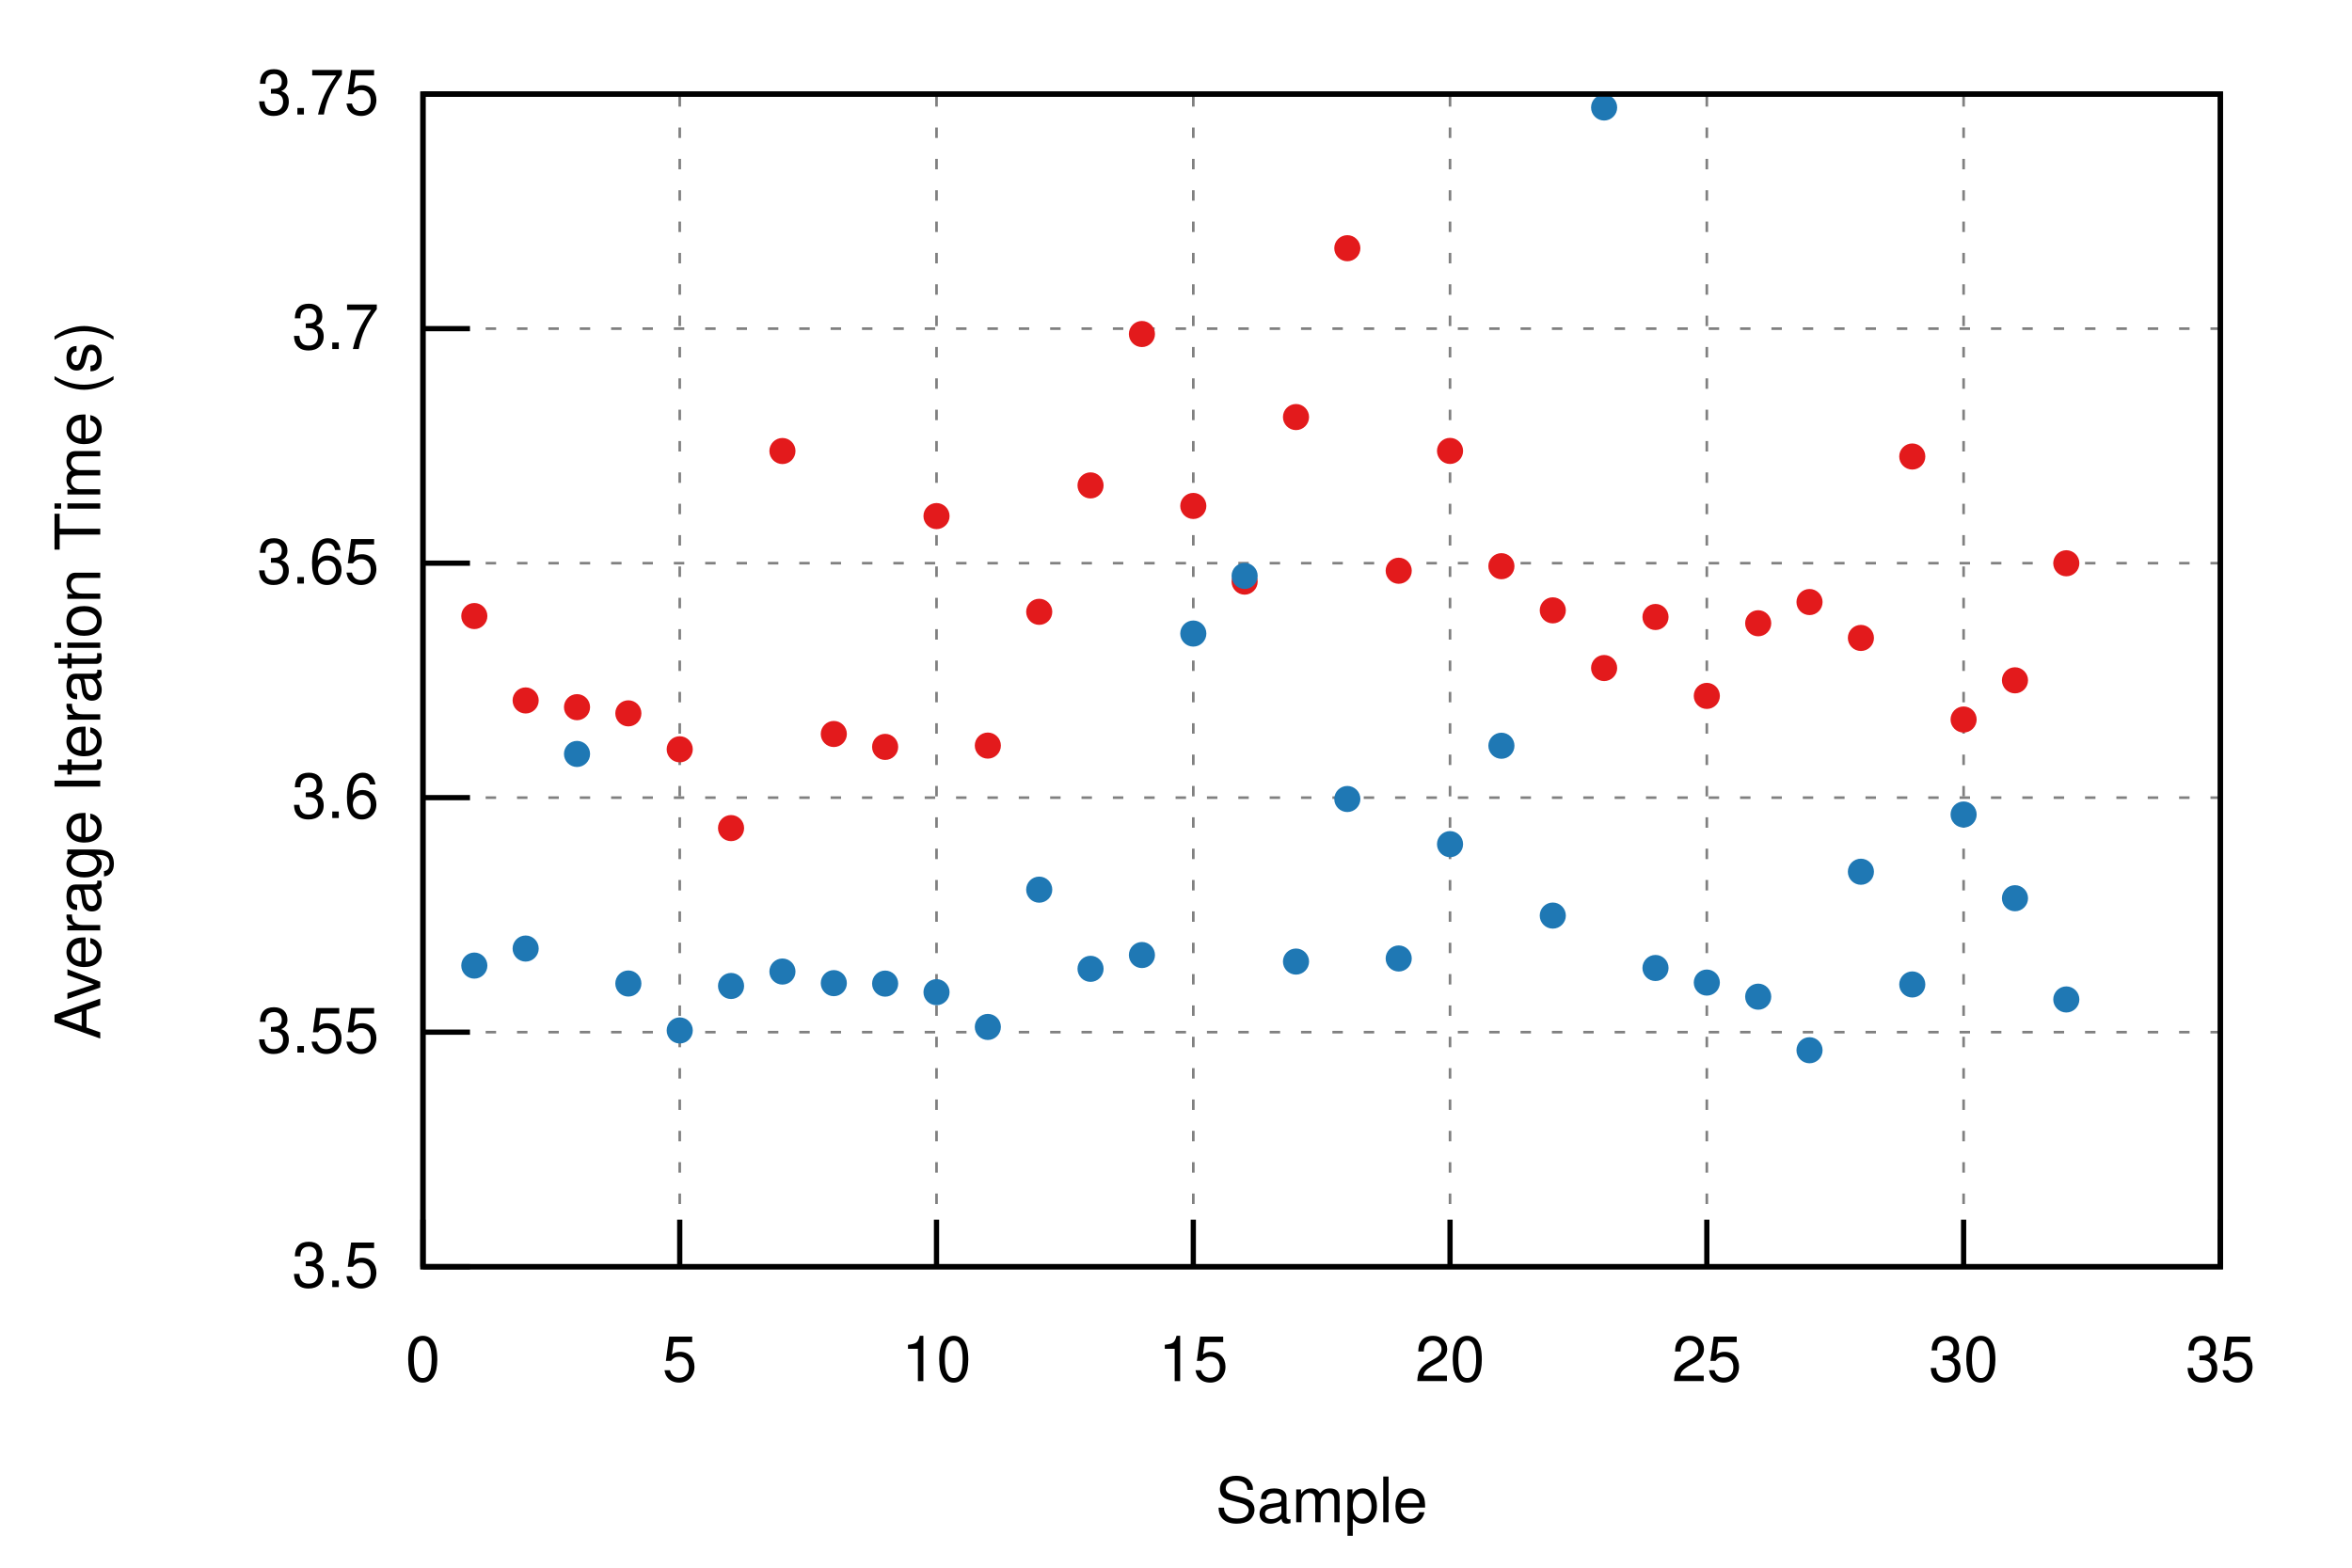
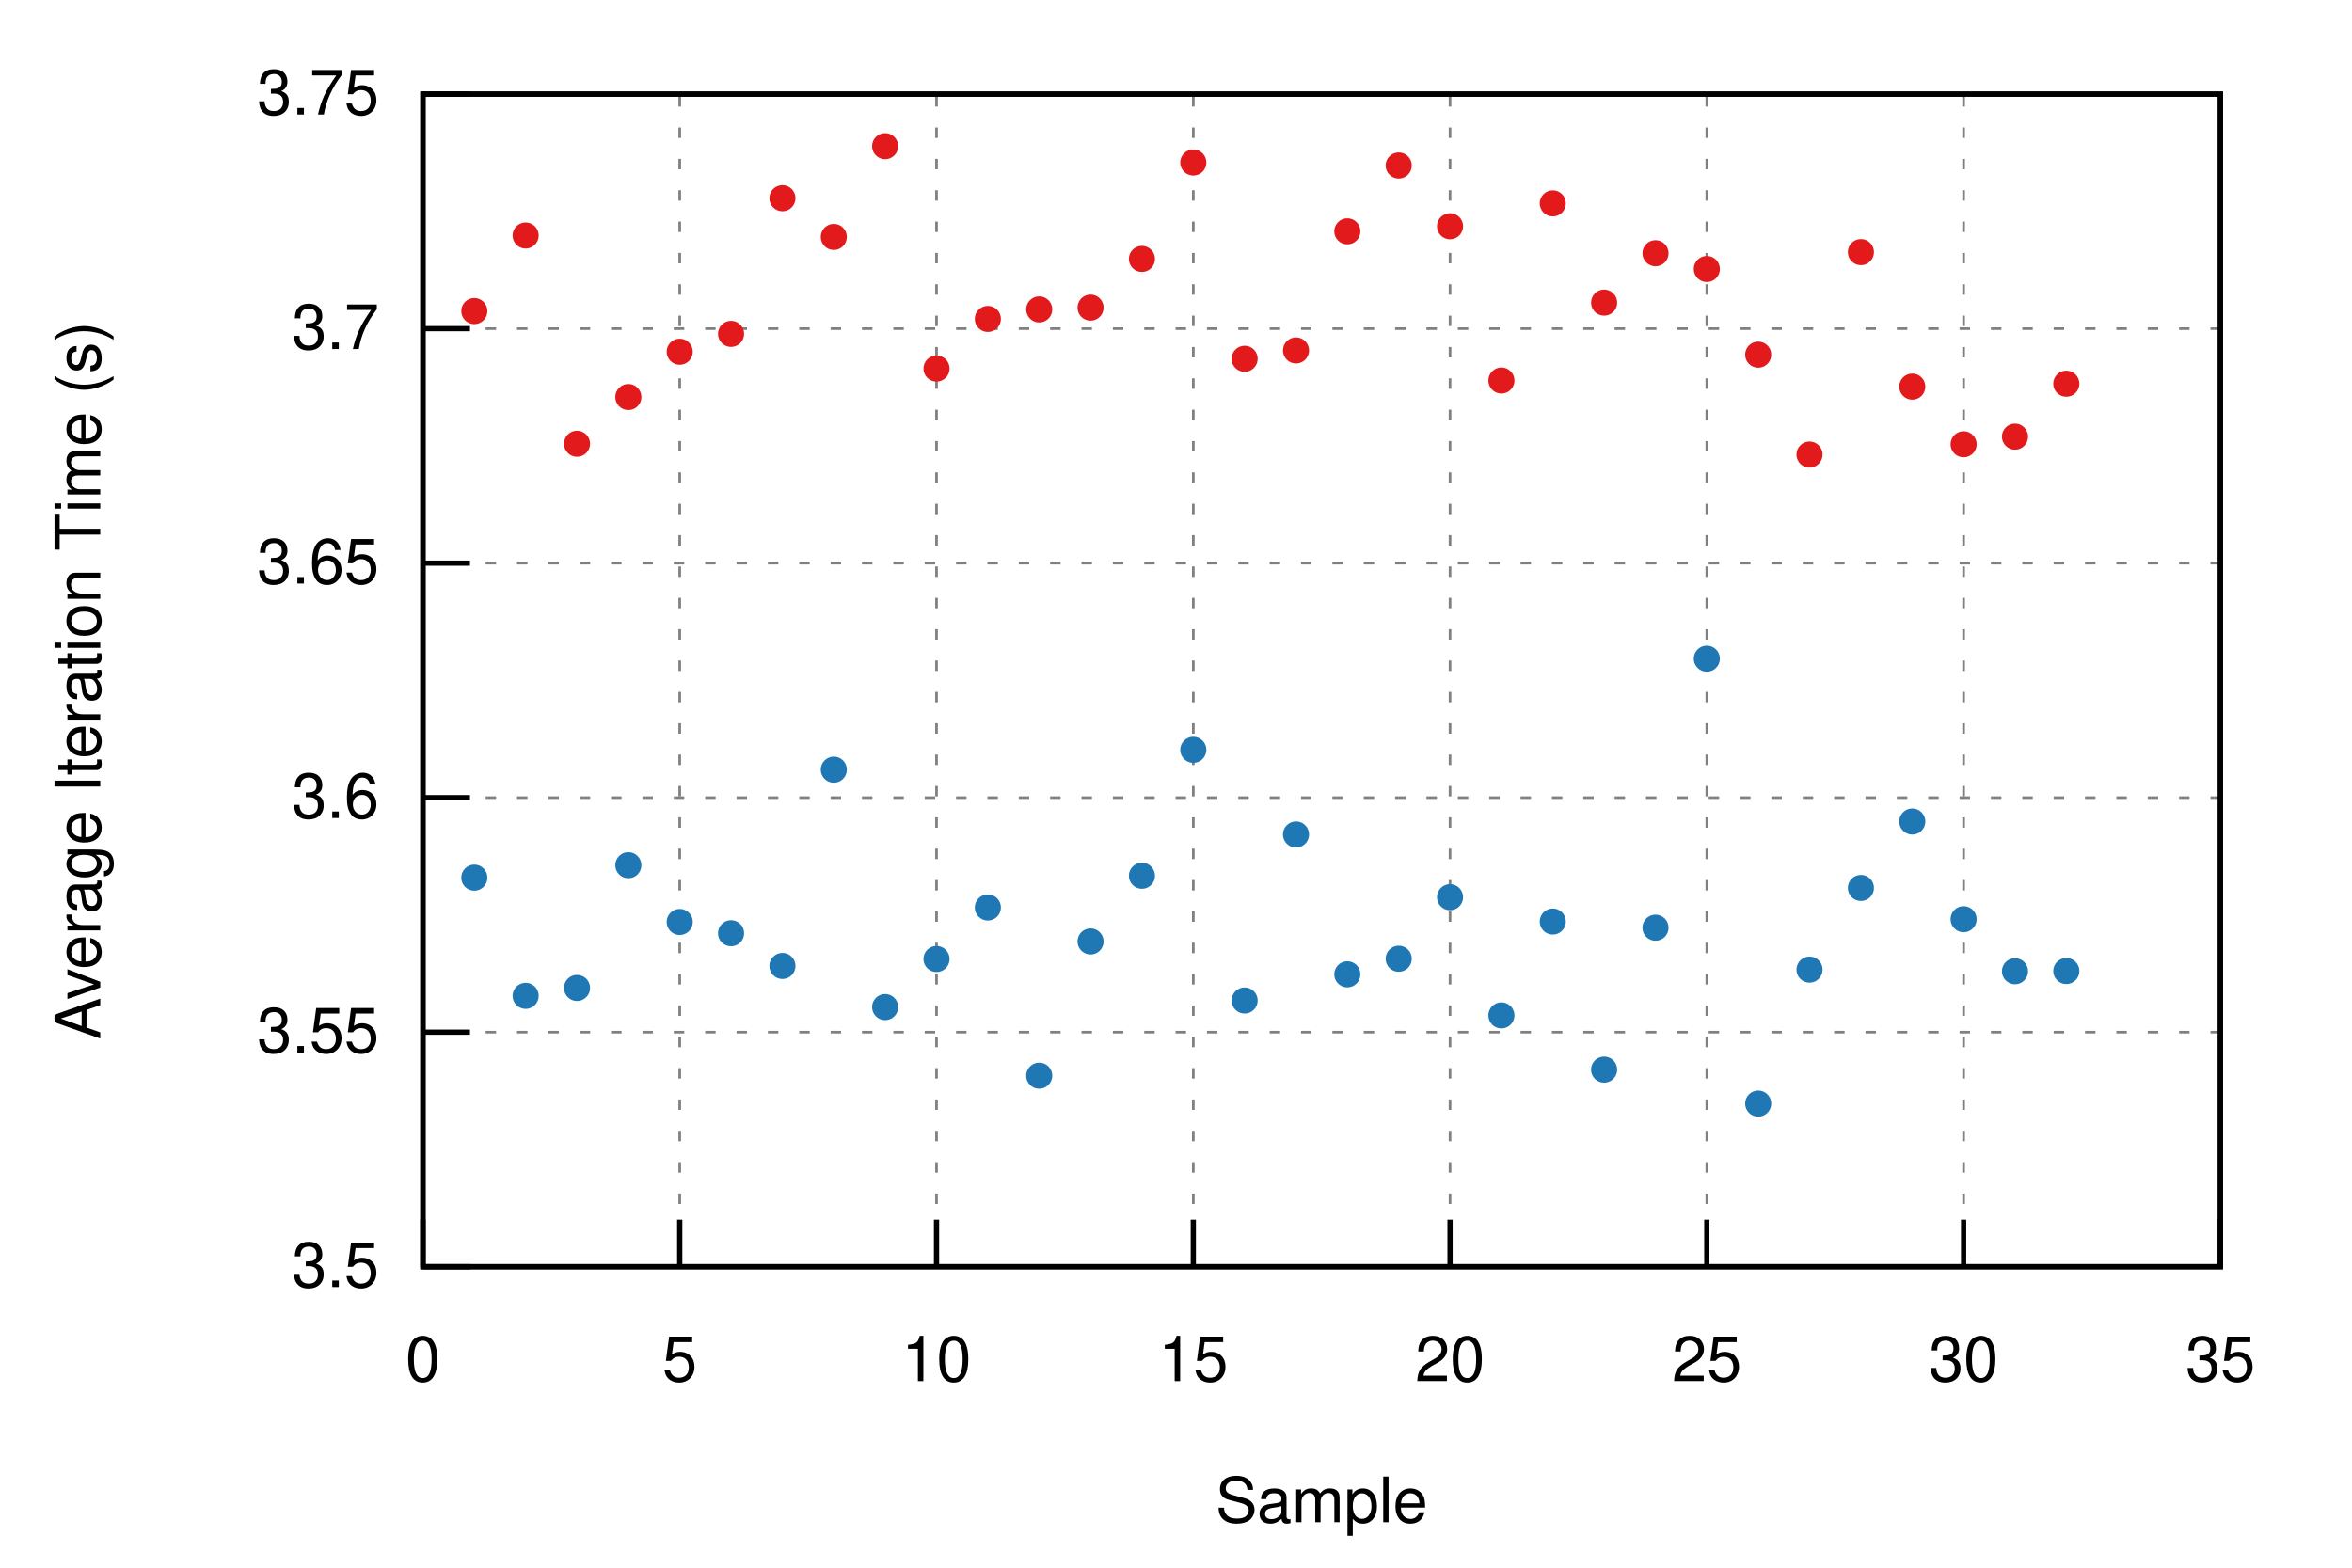
<svg xmlns="http://www.w3.org/2000/svg" xmlns:xlink="http://www.w3.org/1999/xlink" viewBox="0 0 450 300">
  <g id="gnuplot_canvas">
    <rect x="0" y="0" width="450" height="300" fill="none" />
    <defs>
      <circle id="gpDot" r="0.5" stroke-width="0.5" stroke="currentColor" />
      <path id="gpPt0" stroke-width="0.222" stroke="currentColor" d="M-1,0 h2 M0,-1 v2" />
      <path id="gpPt1" stroke-width="0.222" stroke="currentColor" d="M-1,-1 L1,1 M1,-1 L-1,1" />
      <path id="gpPt2" stroke-width="0.222" stroke="currentColor" d="M-1,0 L1,0 M0,-1 L0,1 M-1,-1 L1,1 M-1,1 L1,-1" />
      <rect id="gpPt3" stroke-width="0.222" stroke="currentColor" x="-1" y="-1" width="2" height="2" />
      <rect id="gpPt4" stroke-width="0.222" stroke="currentColor" fill="currentColor" x="-1" y="-1" width="2" height="2" />
      <circle id="gpPt5" stroke-width="0.222" stroke="currentColor" cx="0" cy="0" r="1" />
      <use xlink:href="#gpPt5" id="gpPt6" fill="currentColor" stroke="none" />
      <path id="gpPt7" stroke-width="0.222" stroke="currentColor" d="M0,-1.33 L-1.33,0.67 L1.33,0.67 z" />
      <use xlink:href="#gpPt7" id="gpPt8" fill="currentColor" stroke="none" />
      <use xlink:href="#gpPt7" id="gpPt9" stroke="currentColor" transform="rotate(180)" />
      <use xlink:href="#gpPt9" id="gpPt10" fill="currentColor" stroke="none" />
      <use xlink:href="#gpPt3" id="gpPt11" stroke="currentColor" transform="rotate(45)" />
      <use xlink:href="#gpPt11" id="gpPt12" fill="currentColor" stroke="none" />
      <path id="gpPt13" stroke-width="0.222" stroke="currentColor" d="M0,1.330 L1.265,0.411 L0.782,-1.067 L-0.782,-1.076 L-1.265,0.411 z" />
      <use xlink:href="#gpPt13" id="gpPt14" fill="currentColor" stroke="none" />
      <filter id="textbox" filterUnits="objectBoundingBox" x="0" y="0" height="1" width="1">
        <feFlood flood-color="white" flood-opacity="1" result="bgnd" />
        <feComposite in="SourceGraphic" in2="bgnd" operator="atop" />
      </filter>
      <filter id="greybox" filterUnits="objectBoundingBox" x="0" y="0" height="1" width="1">
        <feFlood flood-color="lightgrey" flood-opacity="1" result="grey" />
        <feComposite in="SourceGraphic" in2="grey" operator="atop" />
      </filter>
    </defs>
    <g fill="none" color="white" stroke="currentColor" stroke-width="1.00" stroke-linecap="butt" stroke-linejoin="miter">
</g>
    <g fill="none" color="black" stroke="currentColor" stroke-width="1.00" stroke-linecap="butt" stroke-linejoin="miter">
</g>
    <g fill="none" color="black" stroke="black" stroke-width="0.50" stroke-linecap="butt" stroke-linejoin="miter">
</g>
    <g fill="none" color="gray" stroke="currentColor" stroke-width="0.50" stroke-linecap="butt" stroke-linejoin="miter">
      <path stroke="gray" stroke-dasharray="2,4" class="gridline" d="M80.92,242.40 L424.82,242.40  " />
    </g>
    <g fill="none" color="gray" stroke="gray" stroke-width="1.00" stroke-linecap="butt" stroke-linejoin="miter">
</g>
    <g fill="none" color="black" stroke="currentColor" stroke-width="1.00" stroke-linecap="butt" stroke-linejoin="miter">
      <path stroke="black" d="M80.92,242.40 L89.92,242.40  " />
      <g transform="translate(72.53,246.30)" stroke="none" fill="black" font-family="Helvetica" font-size="12.00" text-anchor="end">
        <text>
          <tspan font-family="Helvetica"> 3.5</tspan>
        </text>
      </g>
    </g>
    <g fill="none" color="black" stroke="currentColor" stroke-width="1.00" stroke-linecap="butt" stroke-linejoin="miter">
</g>
    <g fill="none" color="black" stroke="black" stroke-width="0.50" stroke-linecap="butt" stroke-linejoin="miter">
</g>
    <g fill="none" color="gray" stroke="currentColor" stroke-width="0.50" stroke-linecap="butt" stroke-linejoin="miter">
      <path stroke="gray" stroke-dasharray="2,4" class="gridline" d="M80.92,197.52 L424.82,197.52  " />
    </g>
    <g fill="none" color="gray" stroke="gray" stroke-width="1.00" stroke-linecap="butt" stroke-linejoin="miter">
</g>
    <g fill="none" color="black" stroke="currentColor" stroke-width="1.00" stroke-linecap="butt" stroke-linejoin="miter">
      <path stroke="black" d="M80.92,197.52 L89.92,197.52  " />
      <g transform="translate(72.53,201.42)" stroke="none" fill="black" font-family="Helvetica" font-size="12.00" text-anchor="end">
        <text>
          <tspan font-family="Helvetica"> 3.55</tspan>
        </text>
      </g>
    </g>
    <g fill="none" color="black" stroke="currentColor" stroke-width="1.00" stroke-linecap="butt" stroke-linejoin="miter">
</g>
    <g fill="none" color="black" stroke="black" stroke-width="0.50" stroke-linecap="butt" stroke-linejoin="miter">
</g>
    <g fill="none" color="gray" stroke="currentColor" stroke-width="0.50" stroke-linecap="butt" stroke-linejoin="miter">
      <path stroke="gray" stroke-dasharray="2,4" class="gridline" d="M80.92,152.64 L424.82,152.64  " />
    </g>
    <g fill="none" color="gray" stroke="gray" stroke-width="1.00" stroke-linecap="butt" stroke-linejoin="miter">
</g>
    <g fill="none" color="black" stroke="currentColor" stroke-width="1.00" stroke-linecap="butt" stroke-linejoin="miter">
      <path stroke="black" d="M80.92,152.64 L89.92,152.64  " />
      <g transform="translate(72.53,156.54)" stroke="none" fill="black" font-family="Helvetica" font-size="12.00" text-anchor="end">
        <text>
          <tspan font-family="Helvetica"> 3.6</tspan>
        </text>
      </g>
    </g>
    <g fill="none" color="black" stroke="currentColor" stroke-width="1.00" stroke-linecap="butt" stroke-linejoin="miter">
</g>
    <g fill="none" color="black" stroke="black" stroke-width="0.50" stroke-linecap="butt" stroke-linejoin="miter">
</g>
    <g fill="none" color="gray" stroke="currentColor" stroke-width="0.50" stroke-linecap="butt" stroke-linejoin="miter">
      <path stroke="gray" stroke-dasharray="2,4" class="gridline" d="M80.92,107.77 L424.82,107.77  " />
    </g>
    <g fill="none" color="gray" stroke="gray" stroke-width="1.00" stroke-linecap="butt" stroke-linejoin="miter">
</g>
    <g fill="none" color="black" stroke="currentColor" stroke-width="1.00" stroke-linecap="butt" stroke-linejoin="miter">
      <path stroke="black" d="M80.92,107.77 L89.92,107.77  " />
      <g transform="translate(72.53,111.67)" stroke="none" fill="black" font-family="Helvetica" font-size="12.00" text-anchor="end">
        <text>
          <tspan font-family="Helvetica"> 3.65</tspan>
        </text>
      </g>
    </g>
    <g fill="none" color="black" stroke="currentColor" stroke-width="1.00" stroke-linecap="butt" stroke-linejoin="miter">
</g>
    <g fill="none" color="black" stroke="black" stroke-width="0.50" stroke-linecap="butt" stroke-linejoin="miter">
</g>
    <g fill="none" color="gray" stroke="currentColor" stroke-width="0.50" stroke-linecap="butt" stroke-linejoin="miter">
      <path stroke="gray" stroke-dasharray="2,4" class="gridline" d="M80.92,62.89 L424.82,62.89  " />
    </g>
    <g fill="none" color="gray" stroke="gray" stroke-width="1.00" stroke-linecap="butt" stroke-linejoin="miter">
</g>
    <g fill="none" color="black" stroke="currentColor" stroke-width="1.00" stroke-linecap="butt" stroke-linejoin="miter">
      <path stroke="black" d="M80.92,62.89 L89.92,62.89  " />
      <g transform="translate(72.53,66.79)" stroke="none" fill="black" font-family="Helvetica" font-size="12.00" text-anchor="end">
        <text>
          <tspan font-family="Helvetica"> 3.7</tspan>
        </text>
      </g>
    </g>
    <g fill="none" color="black" stroke="currentColor" stroke-width="1.00" stroke-linecap="butt" stroke-linejoin="miter">
</g>
    <g fill="none" color="black" stroke="black" stroke-width="0.50" stroke-linecap="butt" stroke-linejoin="miter">
</g>
    <g fill="none" color="gray" stroke="currentColor" stroke-width="0.50" stroke-linecap="butt" stroke-linejoin="miter">
      <path stroke="gray" stroke-dasharray="2,4" class="gridline" d="M80.92,18.01 L424.82,18.01  " />
    </g>
    <g fill="none" color="gray" stroke="gray" stroke-width="1.00" stroke-linecap="butt" stroke-linejoin="miter">
</g>
    <g fill="none" color="black" stroke="currentColor" stroke-width="1.00" stroke-linecap="butt" stroke-linejoin="miter">
      <path stroke="black" d="M80.92,18.01 L89.92,18.01  " />
      <g transform="translate(72.53,21.91)" stroke="none" fill="black" font-family="Helvetica" font-size="12.00" text-anchor="end">
        <text>
          <tspan font-family="Helvetica"> 3.75</tspan>
        </text>
      </g>
    </g>
    <g fill="none" color="black" stroke="currentColor" stroke-width="1.00" stroke-linecap="butt" stroke-linejoin="miter">
</g>
    <g fill="none" color="black" stroke="black" stroke-width="0.50" stroke-linecap="butt" stroke-linejoin="miter">
</g>
    <g fill="none" color="gray" stroke="currentColor" stroke-width="0.50" stroke-linecap="butt" stroke-linejoin="miter">
      <path stroke="gray" stroke-dasharray="2,4" class="gridline" d="M80.92,242.40 L80.92,18.01  " />
    </g>
    <g fill="none" color="gray" stroke="gray" stroke-width="1.00" stroke-linecap="butt" stroke-linejoin="miter">
</g>
    <g fill="none" color="black" stroke="currentColor" stroke-width="1.00" stroke-linecap="butt" stroke-linejoin="miter">
      <path stroke="black" d="M80.92,242.40 L80.92,233.40  " />
      <g transform="translate(80.92,264.30)" stroke="none" fill="black" font-family="Helvetica" font-size="12.00" text-anchor="middle">
        <text>
          <tspan font-family="Helvetica"> 0</tspan>
        </text>
      </g>
    </g>
    <g fill="none" color="black" stroke="currentColor" stroke-width="1.00" stroke-linecap="butt" stroke-linejoin="miter">
</g>
    <g fill="none" color="black" stroke="black" stroke-width="0.50" stroke-linecap="butt" stroke-linejoin="miter">
</g>
    <g fill="none" color="gray" stroke="currentColor" stroke-width="0.50" stroke-linecap="butt" stroke-linejoin="miter">
      <path stroke="gray" stroke-dasharray="2,4" class="gridline" d="M130.05,242.40 L130.05,18.01  " />
    </g>
    <g fill="none" color="gray" stroke="gray" stroke-width="1.00" stroke-linecap="butt" stroke-linejoin="miter">
</g>
    <g fill="none" color="black" stroke="currentColor" stroke-width="1.00" stroke-linecap="butt" stroke-linejoin="miter">
      <path stroke="black" d="M130.05,242.40 L130.05,233.40  " />
      <g transform="translate(130.05,264.30)" stroke="none" fill="black" font-family="Helvetica" font-size="12.00" text-anchor="middle">
        <text>
          <tspan font-family="Helvetica"> 5</tspan>
        </text>
      </g>
    </g>
    <g fill="none" color="black" stroke="currentColor" stroke-width="1.00" stroke-linecap="butt" stroke-linejoin="miter">
</g>
    <g fill="none" color="black" stroke="black" stroke-width="0.50" stroke-linecap="butt" stroke-linejoin="miter">
</g>
    <g fill="none" color="gray" stroke="currentColor" stroke-width="0.50" stroke-linecap="butt" stroke-linejoin="miter">
      <path stroke="gray" stroke-dasharray="2,4" class="gridline" d="M179.18,242.40 L179.18,18.01  " />
    </g>
    <g fill="none" color="gray" stroke="gray" stroke-width="1.00" stroke-linecap="butt" stroke-linejoin="miter">
</g>
    <g fill="none" color="black" stroke="currentColor" stroke-width="1.00" stroke-linecap="butt" stroke-linejoin="miter">
      <path stroke="black" d="M179.18,242.40 L179.18,233.40  " />
      <g transform="translate(179.18,264.30)" stroke="none" fill="black" font-family="Helvetica" font-size="12.00" text-anchor="middle">
        <text>
          <tspan font-family="Helvetica"> 10</tspan>
        </text>
      </g>
    </g>
    <g fill="none" color="black" stroke="currentColor" stroke-width="1.00" stroke-linecap="butt" stroke-linejoin="miter">
</g>
    <g fill="none" color="black" stroke="black" stroke-width="0.50" stroke-linecap="butt" stroke-linejoin="miter">
</g>
    <g fill="none" color="gray" stroke="currentColor" stroke-width="0.50" stroke-linecap="butt" stroke-linejoin="miter">
      <path stroke="gray" stroke-dasharray="2,4" class="gridline" d="M228.31,242.40 L228.31,18.01  " />
    </g>
    <g fill="none" color="gray" stroke="gray" stroke-width="1.00" stroke-linecap="butt" stroke-linejoin="miter">
</g>
    <g fill="none" color="black" stroke="currentColor" stroke-width="1.00" stroke-linecap="butt" stroke-linejoin="miter">
      <path stroke="black" d="M228.31,242.40 L228.31,233.40  " />
      <g transform="translate(228.31,264.30)" stroke="none" fill="black" font-family="Helvetica" font-size="12.00" text-anchor="middle">
        <text>
          <tspan font-family="Helvetica"> 15</tspan>
        </text>
      </g>
    </g>
    <g fill="none" color="black" stroke="currentColor" stroke-width="1.00" stroke-linecap="butt" stroke-linejoin="miter">
</g>
    <g fill="none" color="black" stroke="black" stroke-width="0.50" stroke-linecap="butt" stroke-linejoin="miter">
</g>
    <g fill="none" color="gray" stroke="currentColor" stroke-width="0.50" stroke-linecap="butt" stroke-linejoin="miter">
      <path stroke="gray" stroke-dasharray="2,4" class="gridline" d="M277.43,242.40 L277.43,18.01  " />
    </g>
    <g fill="none" color="gray" stroke="gray" stroke-width="1.00" stroke-linecap="butt" stroke-linejoin="miter">
</g>
    <g fill="none" color="black" stroke="currentColor" stroke-width="1.00" stroke-linecap="butt" stroke-linejoin="miter">
      <path stroke="black" d="M277.43,242.40 L277.43,233.40  " />
      <g transform="translate(277.43,264.30)" stroke="none" fill="black" font-family="Helvetica" font-size="12.00" text-anchor="middle">
        <text>
          <tspan font-family="Helvetica"> 20</tspan>
        </text>
      </g>
    </g>
    <g fill="none" color="black" stroke="currentColor" stroke-width="1.00" stroke-linecap="butt" stroke-linejoin="miter">
</g>
    <g fill="none" color="black" stroke="black" stroke-width="0.50" stroke-linecap="butt" stroke-linejoin="miter">
</g>
    <g fill="none" color="gray" stroke="currentColor" stroke-width="0.50" stroke-linecap="butt" stroke-linejoin="miter">
      <path stroke="gray" stroke-dasharray="2,4" class="gridline" d="M326.56,242.40 L326.56,18.01  " />
    </g>
    <g fill="none" color="gray" stroke="gray" stroke-width="1.00" stroke-linecap="butt" stroke-linejoin="miter">
</g>
    <g fill="none" color="black" stroke="currentColor" stroke-width="1.00" stroke-linecap="butt" stroke-linejoin="miter">
      <path stroke="black" d="M326.56,242.40 L326.56,233.40  " />
      <g transform="translate(326.56,264.30)" stroke="none" fill="black" font-family="Helvetica" font-size="12.00" text-anchor="middle">
        <text>
          <tspan font-family="Helvetica"> 25</tspan>
        </text>
      </g>
    </g>
    <g fill="none" color="black" stroke="currentColor" stroke-width="1.00" stroke-linecap="butt" stroke-linejoin="miter">
</g>
    <g fill="none" color="black" stroke="black" stroke-width="0.50" stroke-linecap="butt" stroke-linejoin="miter">
</g>
    <g fill="none" color="gray" stroke="currentColor" stroke-width="0.50" stroke-linecap="butt" stroke-linejoin="miter">
      <path stroke="gray" stroke-dasharray="2,4" class="gridline" d="M375.69,242.40 L375.69,18.01  " />
    </g>
    <g fill="none" color="gray" stroke="gray" stroke-width="1.00" stroke-linecap="butt" stroke-linejoin="miter">
</g>
    <g fill="none" color="black" stroke="currentColor" stroke-width="1.00" stroke-linecap="butt" stroke-linejoin="miter">
      <path stroke="black" d="M375.69,242.40 L375.69,233.40  " />
      <g transform="translate(375.69,264.30)" stroke="none" fill="black" font-family="Helvetica" font-size="12.00" text-anchor="middle">
        <text>
          <tspan font-family="Helvetica"> 30</tspan>
        </text>
      </g>
    </g>
    <g fill="none" color="black" stroke="currentColor" stroke-width="1.00" stroke-linecap="butt" stroke-linejoin="miter">
</g>
    <g fill="none" color="black" stroke="black" stroke-width="0.50" stroke-linecap="butt" stroke-linejoin="miter">
</g>
    <g fill="none" color="gray" stroke="currentColor" stroke-width="0.50" stroke-linecap="butt" stroke-linejoin="miter">
      <path stroke="gray" stroke-dasharray="2,4" class="gridline" d="M424.82,242.40 L424.82,18.01  " />
    </g>
    <g fill="none" color="gray" stroke="gray" stroke-width="1.00" stroke-linecap="butt" stroke-linejoin="miter">
</g>
    <g fill="none" color="black" stroke="currentColor" stroke-width="1.00" stroke-linecap="butt" stroke-linejoin="miter">
      <path stroke="black" d="M424.82,242.40 L424.82,233.40  " />
      <g transform="translate(424.82,264.30)" stroke="none" fill="black" font-family="Helvetica" font-size="12.00" text-anchor="middle">
        <text>
          <tspan font-family="Helvetica"> 35</tspan>
        </text>
      </g>
    </g>
    <g fill="none" color="black" stroke="currentColor" stroke-width="1.00" stroke-linecap="butt" stroke-linejoin="miter">
</g>
    <g fill="none" color="black" stroke="currentColor" stroke-width="1.00" stroke-linecap="butt" stroke-linejoin="miter">
      <path stroke="black" d="M80.92,18.01 L80.92,242.40 L424.82,242.40 L424.82,18.01 L80.92,18.01 Z  " />
    </g>
    <g fill="none" color="black" stroke="currentColor" stroke-width="1.00" stroke-linecap="butt" stroke-linejoin="miter">
      <g transform="translate(19.18,130.21) rotate(270)" stroke="none" fill="black" font-family="Helvetica" font-size="12.00" text-anchor="middle">
        <text>
          <tspan font-family="Helvetica">Average Iteration Time (s)</tspan>
        </text>
      </g>
    </g>
    <g fill="none" color="black" stroke="currentColor" stroke-width="1.00" stroke-linecap="butt" stroke-linejoin="miter">
      <g transform="translate(252.87,291.30)" stroke="none" fill="black" font-family="Helvetica" font-size="12.00" text-anchor="middle">
        <text>
          <tspan font-family="Helvetica">Sample</tspan>
        </text>
      </g>
    </g>
    <g fill="none" color="black" stroke="currentColor" stroke-width="1.00" stroke-linecap="butt" stroke-linejoin="miter">
</g>
    <g id="gnuplot_plot_1">
      <g fill="none" color="black" stroke="currentColor" stroke-width="1.00" stroke-linecap="butt" stroke-linejoin="miter">
-         <use xlink:href="#gpPt6" transform="translate(90.75,117.89) scale(2.25)" color="rgb(227,  26,  28)" />
-         <use xlink:href="#gpPt6" transform="translate(100.57,134.04) scale(2.25)" color="rgb(227,  26,  28)" />
-         <use xlink:href="#gpPt6" transform="translate(110.40,135.33) scale(2.25)" color="rgb(227,  26,  28)" />
-         <use xlink:href="#gpPt6" transform="translate(120.22,136.51) scale(2.25)" color="rgb(227,  26,  28)" />
-         <use xlink:href="#gpPt6" transform="translate(130.05,143.39) scale(2.25)" color="rgb(227,  26,  28)" />
-         <use xlink:href="#gpPt6" transform="translate(139.87,158.47) scale(2.25)" color="rgb(227,  26,  28)" />
-         <use xlink:href="#gpPt6" transform="translate(149.70,86.31) scale(2.25)" color="rgb(227,  26,  28)" />
-         <use xlink:href="#gpPt6" transform="translate(159.53,140.46) scale(2.25)" color="rgb(227,  26,  28)" />
-         <use xlink:href="#gpPt6" transform="translate(169.35,142.93) scale(2.25)" color="rgb(227,  26,  28)" />
-         <use xlink:href="#gpPt6" transform="translate(179.18,98.76) scale(2.25)" color="rgb(227,  26,  28)" />
-         <use xlink:href="#gpPt6" transform="translate(189.00,142.68) scale(2.25)" color="rgb(227,  26,  28)" />
-         <use xlink:href="#gpPt6" transform="translate(198.83,117.08) scale(2.25)" color="rgb(227,  26,  28)" />
-         <use xlink:href="#gpPt6" transform="translate(208.65,92.89) scale(2.25)" color="rgb(227,  26,  28)" />
-         <use xlink:href="#gpPt6" transform="translate(218.48,63.92) scale(2.25)" color="rgb(227,  26,  28)" />
-         <use xlink:href="#gpPt6" transform="translate(228.31,96.82) scale(2.25)" color="rgb(227,  26,  28)" />
-         <use xlink:href="#gpPt6" transform="translate(238.13,111.30) scale(2.25)" color="rgb(227,  26,  28)" />
-         <use xlink:href="#gpPt6" transform="translate(247.96,79.81) scale(2.25)" color="rgb(227,  26,  28)" />
-         <use xlink:href="#gpPt6" transform="translate(257.78,47.50) scale(2.25)" color="rgb(227,  26,  28)" />
-         <use xlink:href="#gpPt6" transform="translate(267.61,109.22) scale(2.25)" color="rgb(227,  26,  28)" />
-         <use xlink:href="#gpPt6" transform="translate(277.43,86.29) scale(2.25)" color="rgb(227,  26,  28)" />
-         <use xlink:href="#gpPt6" transform="translate(287.26,108.35) scale(2.25)" color="rgb(227,  26,  28)" />
-         <use xlink:href="#gpPt6" transform="translate(297.09,116.80) scale(2.25)" color="rgb(227,  26,  28)" />
-         <use xlink:href="#gpPt6" transform="translate(306.91,127.84) scale(2.25)" color="rgb(227,  26,  28)" />
-         <use xlink:href="#gpPt6" transform="translate(316.74,118.07) scale(2.25)" color="rgb(227,  26,  28)" />
-         <use xlink:href="#gpPt6" transform="translate(326.56,133.17) scale(2.25)" color="rgb(227,  26,  28)" />
-         <use xlink:href="#gpPt6" transform="translate(336.39,119.27) scale(2.25)" color="rgb(227,  26,  28)" />
-         <use xlink:href="#gpPt6" transform="translate(346.21,115.21) scale(2.25)" color="rgb(227,  26,  28)" />
-         <use xlink:href="#gpPt6" transform="translate(356.04,122.08) scale(2.25)" color="rgb(227,  26,  28)" />
-         <use xlink:href="#gpPt6" transform="translate(365.87,87.36) scale(2.25)" color="rgb(227,  26,  28)" />
-         <use xlink:href="#gpPt6" transform="translate(375.69,137.69) scale(2.25)" color="rgb(227,  26,  28)" />
-         <use xlink:href="#gpPt6" transform="translate(385.52,130.19) scale(2.25)" color="rgb(227,  26,  28)" />
-         <use xlink:href="#gpPt6" transform="translate(395.34,107.79) scale(2.25)" color="rgb(227,  26,  28)" />
+         <use xlink:href="#gpPt6" transform="translate(90.75,59.53) scale(2.25)" color="rgb(227,  26,  28)" />
+         <use xlink:href="#gpPt6" transform="translate(100.57,45.07) scale(2.25)" color="rgb(227,  26,  28)" />
+         <use xlink:href="#gpPt6" transform="translate(110.40,84.92) scale(2.25)" color="rgb(227,  26,  28)" />
+         <use xlink:href="#gpPt6" transform="translate(120.22,75.98) scale(2.25)" color="rgb(227,  26,  28)" />
+         <use xlink:href="#gpPt6" transform="translate(130.05,67.31) scale(2.25)" color="rgb(227,  26,  28)" />
+         <use xlink:href="#gpPt6" transform="translate(139.87,63.89) scale(2.25)" color="rgb(227,  26,  28)" />
+         <use xlink:href="#gpPt6" transform="translate(149.70,37.93) scale(2.25)" color="rgb(227,  26,  28)" />
+         <use xlink:href="#gpPt6" transform="translate(159.53,45.34) scale(2.25)" color="rgb(227,  26,  28)" />
+         <use xlink:href="#gpPt6" transform="translate(169.35,27.97) scale(2.25)" color="rgb(227,  26,  28)" />
+         <use xlink:href="#gpPt6" transform="translate(179.18,70.53) scale(2.25)" color="rgb(227,  26,  28)" />
+         <use xlink:href="#gpPt6" transform="translate(189.00,61.03) scale(2.25)" color="rgb(227,  26,  28)" />
+         <use xlink:href="#gpPt6" transform="translate(198.83,59.21) scale(2.25)" color="rgb(227,  26,  28)" />
+         <use xlink:href="#gpPt6" transform="translate(208.65,58.87) scale(2.25)" color="rgb(227,  26,  28)" />
+         <use xlink:href="#gpPt6" transform="translate(218.48,49.55) scale(2.25)" color="rgb(227,  26,  28)" />
+         <use xlink:href="#gpPt6" transform="translate(228.31,31.10) scale(2.25)" color="rgb(227,  26,  28)" />
+         <use xlink:href="#gpPt6" transform="translate(238.13,68.66) scale(2.25)" color="rgb(227,  26,  28)" />
+         <use xlink:href="#gpPt6" transform="translate(247.96,67.06) scale(2.25)" color="rgb(227,  26,  28)" />
+         <use xlink:href="#gpPt6" transform="translate(257.78,44.27) scale(2.25)" color="rgb(227,  26,  28)" />
+         <use xlink:href="#gpPt6" transform="translate(267.61,31.67) scale(2.25)" color="rgb(227,  26,  28)" />
+         <use xlink:href="#gpPt6" transform="translate(277.43,43.30) scale(2.25)" color="rgb(227,  26,  28)" />
+         <use xlink:href="#gpPt6" transform="translate(287.26,72.82) scale(2.25)" color="rgb(227,  26,  28)" />
+         <use xlink:href="#gpPt6" transform="translate(297.09,38.92) scale(2.25)" color="rgb(227,  26,  28)" />
+         <use xlink:href="#gpPt6" transform="translate(306.91,57.91) scale(2.25)" color="rgb(227,  26,  28)" />
+         <use xlink:href="#gpPt6" transform="translate(316.74,48.46) scale(2.25)" color="rgb(227,  26,  28)" />
+         <use xlink:href="#gpPt6" transform="translate(326.56,51.48) scale(2.25)" color="rgb(227,  26,  28)" />
+         <use xlink:href="#gpPt6" transform="translate(336.39,67.87) scale(2.25)" color="rgb(227,  26,  28)" />
+         <use xlink:href="#gpPt6" transform="translate(346.21,86.99) scale(2.25)" color="rgb(227,  26,  28)" />
+         <use xlink:href="#gpPt6" transform="translate(356.04,48.25) scale(2.25)" color="rgb(227,  26,  28)" />
+         <use xlink:href="#gpPt6" transform="translate(365.87,73.99) scale(2.25)" color="rgb(227,  26,  28)" />
+         <use xlink:href="#gpPt6" transform="translate(375.69,85.02) scale(2.25)" color="rgb(227,  26,  28)" />
+         <use xlink:href="#gpPt6" transform="translate(385.52,83.56) scale(2.25)" color="rgb(227,  26,  28)" />
+         <use xlink:href="#gpPt6" transform="translate(395.34,73.43) scale(2.25)" color="rgb(227,  26,  28)" />
      </g>
    </g>
    <g id="gnuplot_plot_2">
      <g fill="none" color="black" stroke="currentColor" stroke-width="1.00" stroke-linecap="butt" stroke-linejoin="miter">
-         <use xlink:href="#gpPt6" transform="translate(90.75,184.78) scale(2.25)" color="rgb( 31, 120, 180)" />
-         <use xlink:href="#gpPt6" transform="translate(100.57,181.52) scale(2.25)" color="rgb( 31, 120, 180)" />
-         <use xlink:href="#gpPt6" transform="translate(110.40,144.28) scale(2.25)" color="rgb( 31, 120, 180)" />
-         <use xlink:href="#gpPt6" transform="translate(120.22,188.21) scale(2.25)" color="rgb( 31, 120, 180)" />
-         <use xlink:href="#gpPt6" transform="translate(130.05,197.19) scale(2.25)" color="rgb( 31, 120, 180)" />
-         <use xlink:href="#gpPt6" transform="translate(139.87,188.68) scale(2.25)" color="rgb( 31, 120, 180)" />
-         <use xlink:href="#gpPt6" transform="translate(149.70,185.92) scale(2.25)" color="rgb( 31, 120, 180)" />
-         <use xlink:href="#gpPt6" transform="translate(159.53,188.14) scale(2.25)" color="rgb( 31, 120, 180)" />
-         <use xlink:href="#gpPt6" transform="translate(169.35,188.23) scale(2.25)" color="rgb( 31, 120, 180)" />
-         <use xlink:href="#gpPt6" transform="translate(179.18,189.87) scale(2.25)" color="rgb( 31, 120, 180)" />
-         <use xlink:href="#gpPt6" transform="translate(189.00,196.52) scale(2.25)" color="rgb( 31, 120, 180)" />
-         <use xlink:href="#gpPt6" transform="translate(198.83,170.25) scale(2.25)" color="rgb( 31, 120, 180)" />
-         <use xlink:href="#gpPt6" transform="translate(208.65,185.40) scale(2.25)" color="rgb( 31, 120, 180)" />
-         <use xlink:href="#gpPt6" transform="translate(218.48,182.76) scale(2.25)" color="rgb( 31, 120, 180)" />
-         <use xlink:href="#gpPt6" transform="translate(228.31,121.24) scale(2.25)" color="rgb( 31, 120, 180)" />
-         <use xlink:href="#gpPt6" transform="translate(238.13,110.21) scale(2.25)" color="rgb( 31, 120, 180)" />
-         <use xlink:href="#gpPt6" transform="translate(247.96,184.01) scale(2.25)" color="rgb( 31, 120, 180)" />
-         <use xlink:href="#gpPt6" transform="translate(257.78,152.90) scale(2.25)" color="rgb( 31, 120, 180)" />
-         <use xlink:href="#gpPt6" transform="translate(267.61,183.42) scale(2.25)" color="rgb( 31, 120, 180)" />
-         <use xlink:href="#gpPt6" transform="translate(277.43,161.54) scale(2.25)" color="rgb( 31, 120, 180)" />
-         <use xlink:href="#gpPt6" transform="translate(287.26,142.71) scale(2.25)" color="rgb( 31, 120, 180)" />
-         <use xlink:href="#gpPt6" transform="translate(297.09,175.21) scale(2.25)" color="rgb( 31, 120, 180)" />
-         <use xlink:href="#gpPt6" transform="translate(306.91,20.57) scale(2.25)" color="rgb( 31, 120, 180)" />
-         <use xlink:href="#gpPt6" transform="translate(316.74,185.24) scale(2.25)" color="rgb( 31, 120, 180)" />
-         <use xlink:href="#gpPt6" transform="translate(326.56,188.03) scale(2.25)" color="rgb( 31, 120, 180)" />
-         <use xlink:href="#gpPt6" transform="translate(336.39,190.73) scale(2.25)" color="rgb( 31, 120, 180)" />
-         <use xlink:href="#gpPt6" transform="translate(346.21,200.98) scale(2.25)" color="rgb( 31, 120, 180)" />
-         <use xlink:href="#gpPt6" transform="translate(356.04,166.82) scale(2.25)" color="rgb( 31, 120, 180)" />
-         <use xlink:href="#gpPt6" transform="translate(365.87,188.39) scale(2.25)" color="rgb( 31, 120, 180)" />
-         <use xlink:href="#gpPt6" transform="translate(375.69,155.87) scale(2.25)" color="rgb( 31, 120, 180)" />
-         <use xlink:href="#gpPt6" transform="translate(385.52,171.89) scale(2.25)" color="rgb( 31, 120, 180)" />
-         <use xlink:href="#gpPt6" transform="translate(395.34,191.26) scale(2.25)" color="rgb( 31, 120, 180)" />
+         <use xlink:href="#gpPt6" transform="translate(90.75,167.95) scale(2.25)" color="rgb( 31, 120, 180)" />
+         <use xlink:href="#gpPt6" transform="translate(100.57,190.57) scale(2.25)" color="rgb( 31, 120, 180)" />
+         <use xlink:href="#gpPt6" transform="translate(110.40,189.06) scale(2.25)" color="rgb( 31, 120, 180)" />
+         <use xlink:href="#gpPt6" transform="translate(120.22,165.57) scale(2.25)" color="rgb( 31, 120, 180)" />
+         <use xlink:href="#gpPt6" transform="translate(130.05,176.43) scale(2.25)" color="rgb( 31, 120, 180)" />
+         <use xlink:href="#gpPt6" transform="translate(139.87,178.59) scale(2.25)" color="rgb( 31, 120, 180)" />
+         <use xlink:href="#gpPt6" transform="translate(149.70,184.85) scale(2.25)" color="rgb( 31, 120, 180)" />
+         <use xlink:href="#gpPt6" transform="translate(159.53,147.29) scale(2.25)" color="rgb( 31, 120, 180)" />
+         <use xlink:href="#gpPt6" transform="translate(169.35,192.72) scale(2.25)" color="rgb( 31, 120, 180)" />
+         <use xlink:href="#gpPt6" transform="translate(179.18,183.52) scale(2.25)" color="rgb( 31, 120, 180)" />
+         <use xlink:href="#gpPt6" transform="translate(189.00,173.66) scale(2.25)" color="rgb( 31, 120, 180)" />
+         <use xlink:href="#gpPt6" transform="translate(198.83,205.85) scale(2.25)" color="rgb( 31, 120, 180)" />
+         <use xlink:href="#gpPt6" transform="translate(208.65,180.16) scale(2.25)" color="rgb( 31, 120, 180)" />
+         <use xlink:href="#gpPt6" transform="translate(218.48,167.59) scale(2.25)" color="rgb( 31, 120, 180)" />
+         <use xlink:href="#gpPt6" transform="translate(228.31,143.49) scale(2.25)" color="rgb( 31, 120, 180)" />
+         <use xlink:href="#gpPt6" transform="translate(238.13,191.46) scale(2.25)" color="rgb( 31, 120, 180)" />
+         <use xlink:href="#gpPt6" transform="translate(247.96,159.69) scale(2.25)" color="rgb( 31, 120, 180)" />
+         <use xlink:href="#gpPt6" transform="translate(257.78,186.45) scale(2.25)" color="rgb( 31, 120, 180)" />
+         <use xlink:href="#gpPt6" transform="translate(267.61,183.47) scale(2.25)" color="rgb( 31, 120, 180)" />
+         <use xlink:href="#gpPt6" transform="translate(277.43,171.69) scale(2.25)" color="rgb( 31, 120, 180)" />
+         <use xlink:href="#gpPt6" transform="translate(287.26,194.31) scale(2.25)" color="rgb( 31, 120, 180)" />
+         <use xlink:href="#gpPt6" transform="translate(297.09,176.35) scale(2.25)" color="rgb( 31, 120, 180)" />
+         <use xlink:href="#gpPt6" transform="translate(306.91,204.69) scale(2.25)" color="rgb( 31, 120, 180)" />
+         <use xlink:href="#gpPt6" transform="translate(316.74,177.53) scale(2.25)" color="rgb( 31, 120, 180)" />
+         <use xlink:href="#gpPt6" transform="translate(326.56,126.05) scale(2.25)" color="rgb( 31, 120, 180)" />
+         <use xlink:href="#gpPt6" transform="translate(336.39,211.19) scale(2.25)" color="rgb( 31, 120, 180)" />
+         <use xlink:href="#gpPt6" transform="translate(346.21,185.55) scale(2.25)" color="rgb( 31, 120, 180)" />
+         <use xlink:href="#gpPt6" transform="translate(356.04,169.92) scale(2.25)" color="rgb( 31, 120, 180)" />
+         <use xlink:href="#gpPt6" transform="translate(365.87,157.21) scale(2.25)" color="rgb( 31, 120, 180)" />
+         <use xlink:href="#gpPt6" transform="translate(375.69,175.90) scale(2.25)" color="rgb( 31, 120, 180)" />
+         <use xlink:href="#gpPt6" transform="translate(385.52,185.86) scale(2.25)" color="rgb( 31, 120, 180)" />
+         <use xlink:href="#gpPt6" transform="translate(395.34,185.82) scale(2.25)" color="rgb( 31, 120, 180)" />
      </g>
    </g>
    <g fill="none" color="white" stroke="rgb( 31, 120, 180)" stroke-width="2.00" stroke-linecap="butt" stroke-linejoin="miter">
</g>
    <g fill="none" color="black" stroke="currentColor" stroke-width="2.00" stroke-linecap="butt" stroke-linejoin="miter">
</g>
    <g fill="none" color="black" stroke="black" stroke-width="1.00" stroke-linecap="butt" stroke-linejoin="miter">
</g>
    <g fill="none" color="black" stroke="currentColor" stroke-width="1.00" stroke-linecap="butt" stroke-linejoin="miter">
      <path stroke="black" d="M80.92,18.01 L80.92,242.40 L424.82,242.40 L424.82,18.01 L80.92,18.01 Z  " />
    </g>
    <g fill="none" color="black" stroke="currentColor" stroke-width="1.00" stroke-linecap="butt" stroke-linejoin="miter">
</g>
  </g>
</svg>
